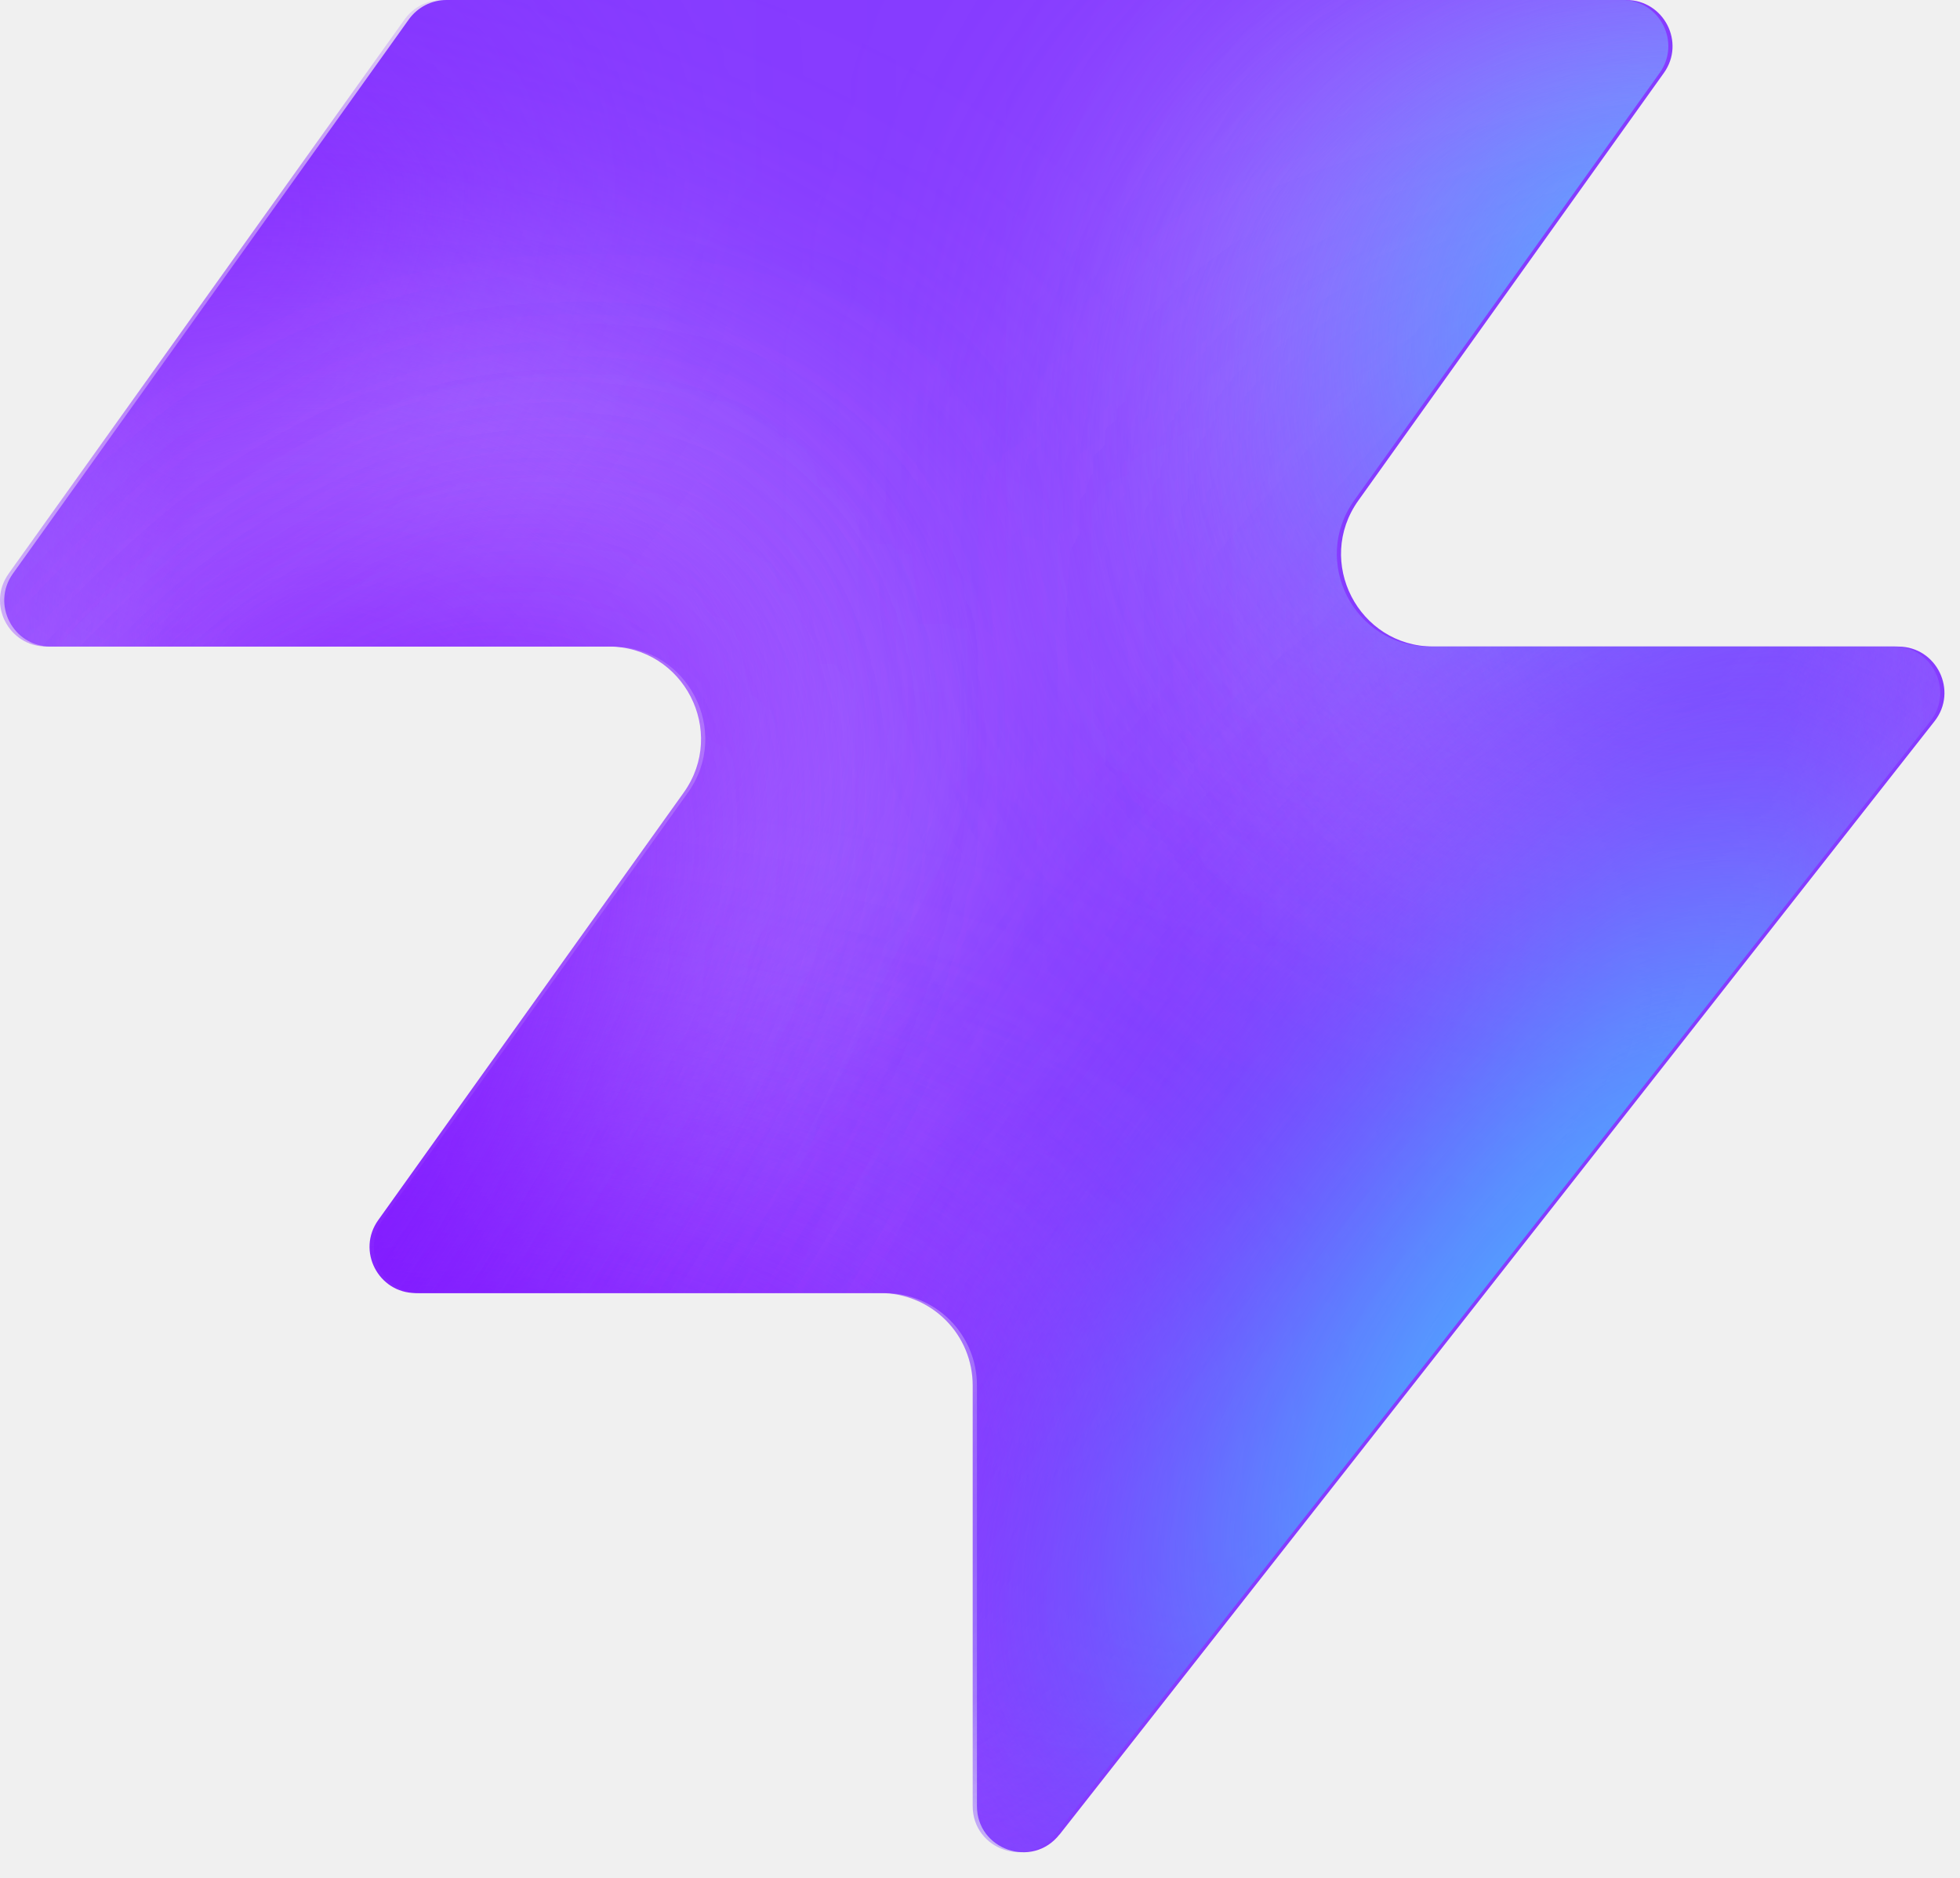
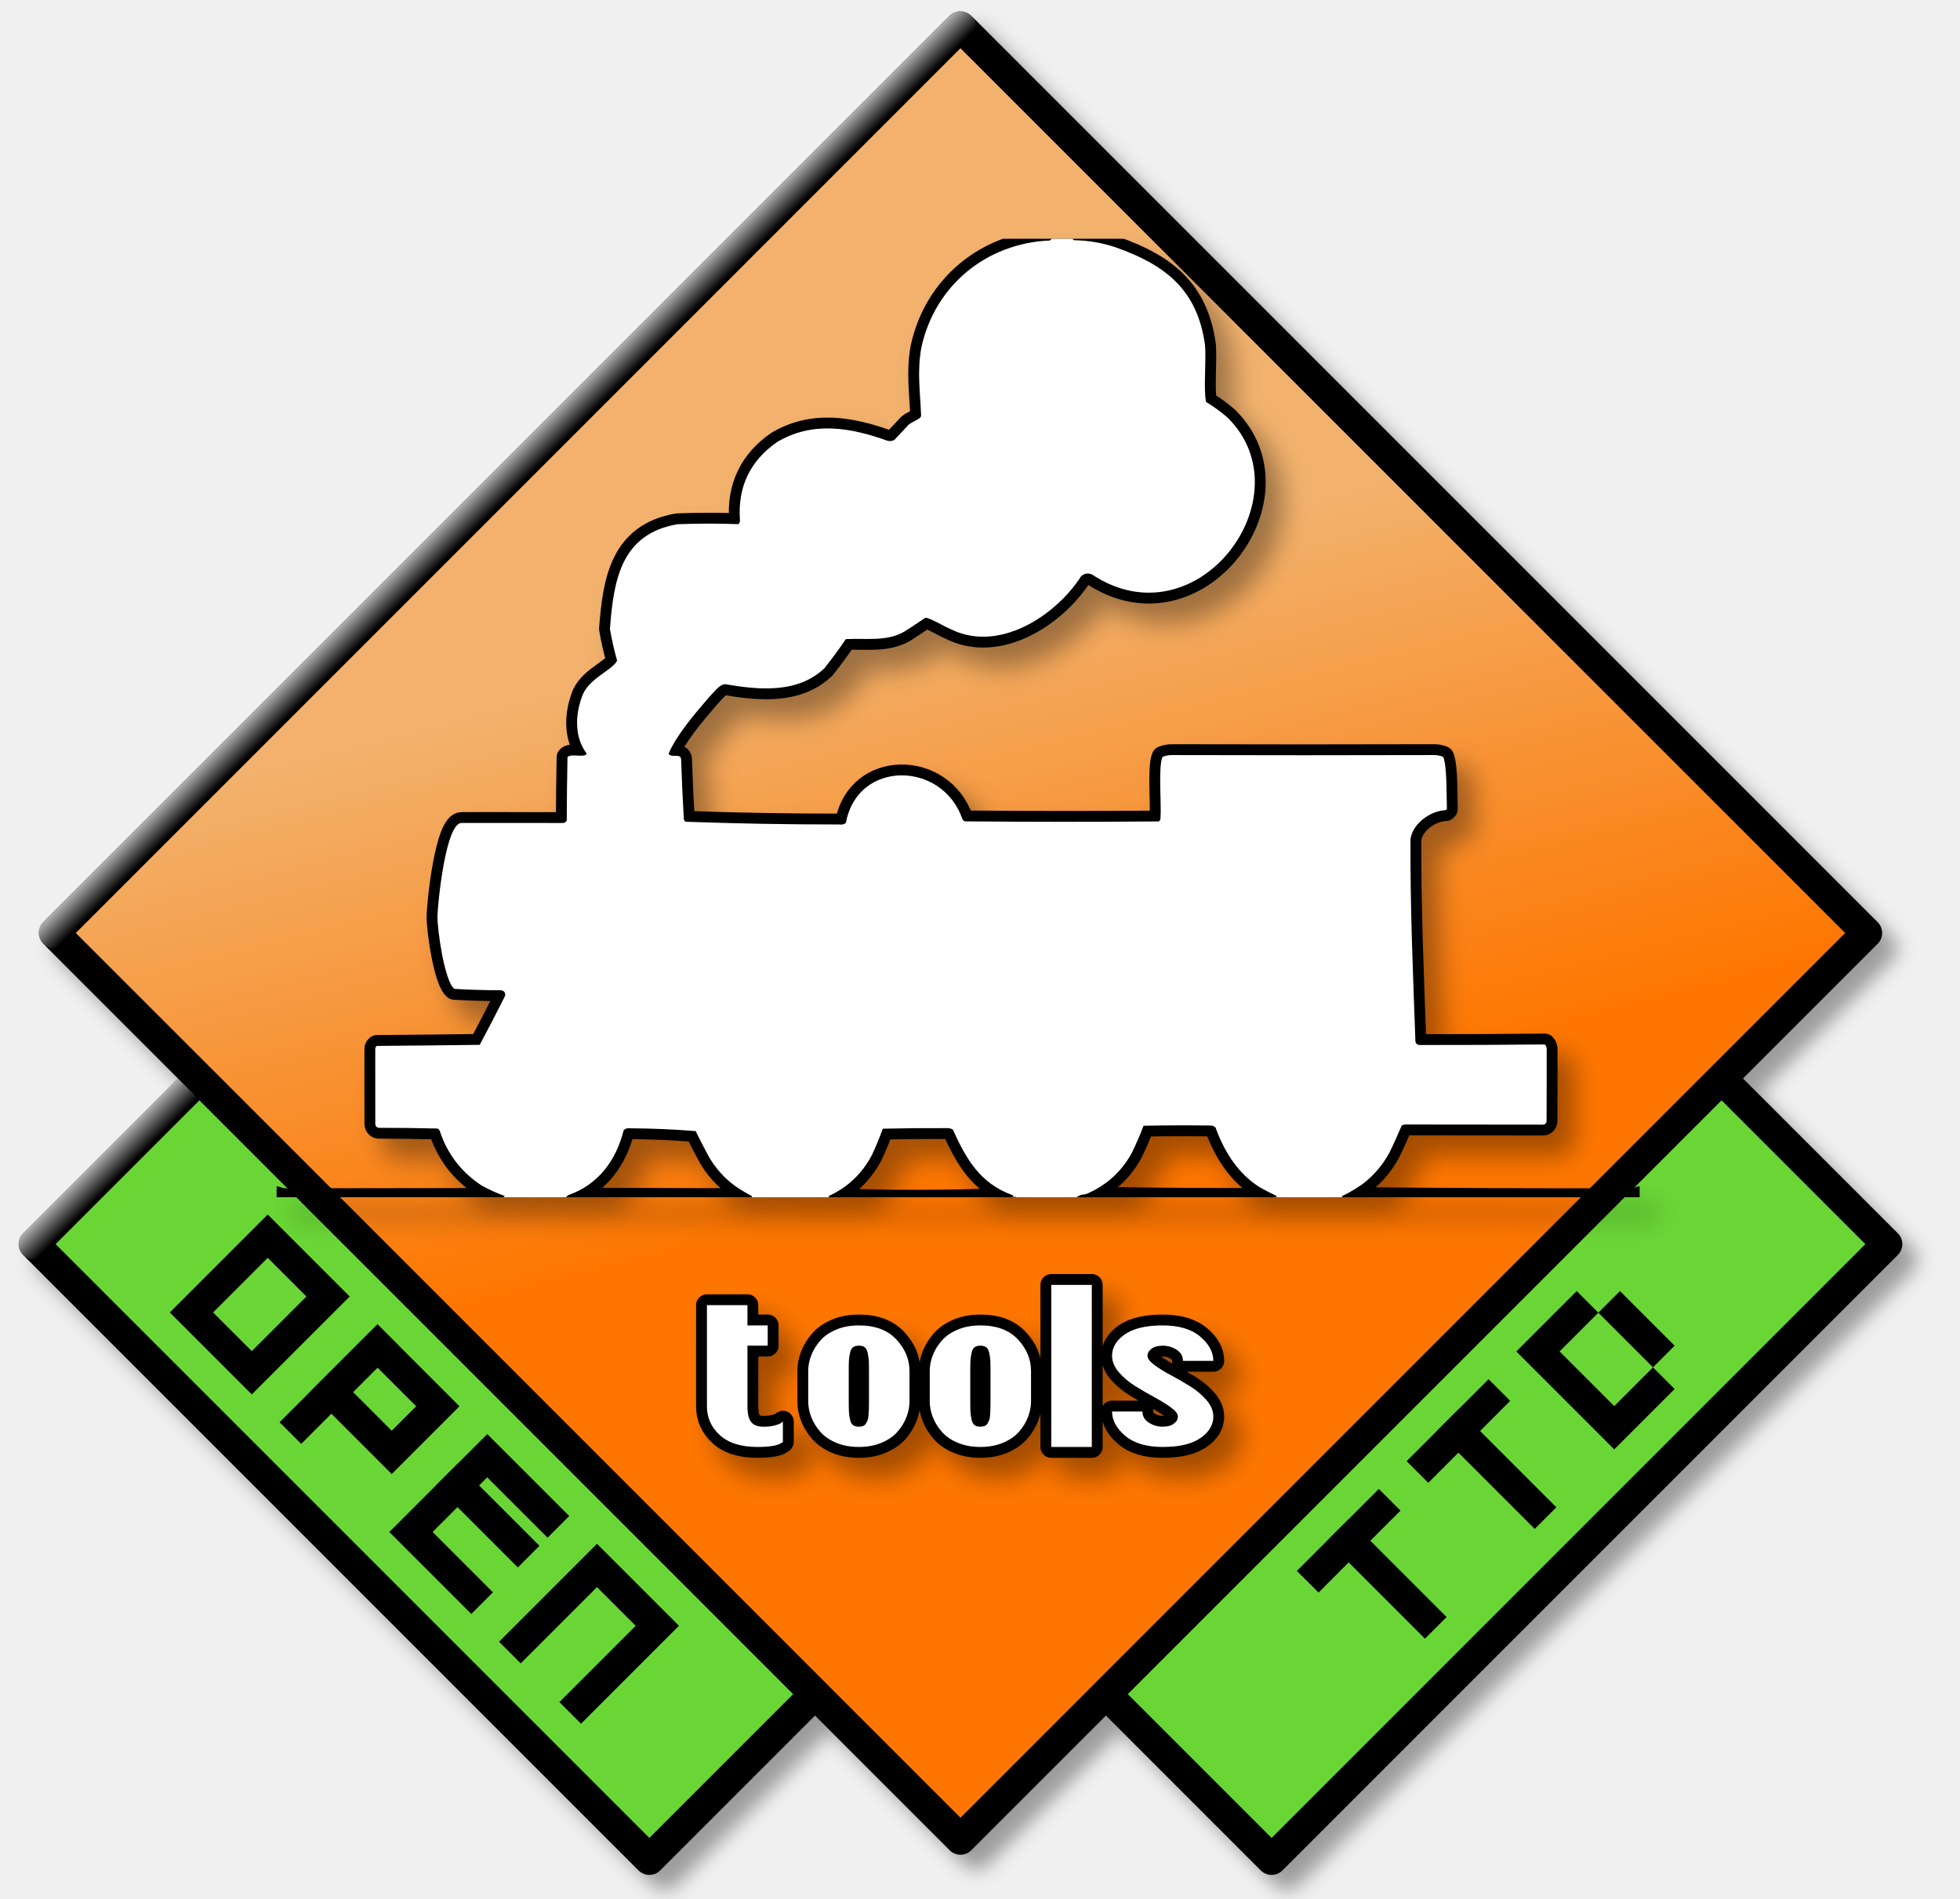
- <svg xmlns="http://www.w3.org/2000/svg" width="48" height="46" fill="none" viewBox="0 0 48 46">
-   <path fill="#863bff" d="M25.946 44.938c-.664.845-2.021.375-2.021-.698V33.937a2.26 2.26 0 0 0-2.262-2.262H10.287c-.92 0-1.456-1.04-.92-1.788l7.48-10.471c1.07-1.497 0-3.578-1.842-3.578H1.237c-.92 0-1.456-1.04-.92-1.788L10.013.474c.214-.297.556-.474.92-.474h28.894c.92 0 1.456 1.04.92 1.788l-7.48 10.471c-1.07 1.498 0 3.579 1.842 3.579h11.377c.943 0 1.473 1.088.89 1.83L25.947 44.94z" style="fill:#863bff;fill:color(display-p3 .525 .23 1);fill-opacity:1" />
-   <mask id="a" width="48" height="46" x="0" y="0" maskUnits="userSpaceOnUse" style="mask-type:alpha">
-     <path fill="#000" d="M25.842 44.938c-.664.844-2.021.375-2.021-.698V33.937a2.26 2.26 0 0 0-2.262-2.262H10.183c-.92 0-1.456-1.04-.92-1.788l7.48-10.471c1.07-1.498 0-3.579-1.842-3.579H1.133c-.92 0-1.456-1.04-.92-1.787L9.91.473c.214-.297.556-.474.92-.474h28.894c.92 0 1.456 1.04.92 1.788l-7.48 10.471c-1.07 1.498 0 3.578 1.842 3.578h11.377c.943 0 1.473 1.088.89 1.832L25.843 44.94z" style="fill:#000;fill-opacity:1" />
-   </mask>
-   <g mask="url(#a)">
-     <g filter="url(#b)">
-       <ellipse cx="5.508" cy="14.704" fill="#ede6ff" rx="5.508" ry="14.704" style="fill:#ede6ff;fill:color(display-p3 .927 .903 1);fill-opacity:1" transform="matrix(.00324 1 1 -.00324 -4.47 31.516)" />
+ <svg xmlns="http://www.w3.org/2000/svg" xmlns:xlink="http://www.w3.org/1999/xlink" width="256" height="248" viewBox="0 0 67.733 65.617" version="1.1" id="svg3925">
+   <defs id="defs3922">
+     <filter id="filter3566" x="-0.012" y="-0.012" width="1.024" height="1.024">
+       <feGaussianBlur id="feGaussianBlur3568" stdDeviation="1.224" />
+     </filter>
+     <linearGradient x1="136.328" y1="151.168" x2="117.661" y2="78.463" id="linearGradient3571" xlink:href="#linearGradient3421" gradientUnits="userSpaceOnUse" />
+     <linearGradient id="linearGradient3421">
+       <stop style="stop-color:#fe7600;stop-opacity:1" offset="0" id="stop3423" />
+       <stop style="stop-color:#f2b26d;stop-opacity:1" offset="1" id="stop3425" />
+     </linearGradient>
+     <linearGradient x1="312.623" y1="468.587" x2="315.217" y2="471.181" id="linearGradient3406" xlink:href="#linearGradient3269" gradientUnits="userSpaceOnUse" gradientTransform="translate(-2.264319,40.45524)" />
+     <linearGradient id="linearGradient3269">
+       <stop style="stop-color:#ffffff;stop-opacity:1" offset="0" id="stop3271" />
+       <stop style="stop-color:#ffffff;stop-opacity:0" offset="1" id="stop3273" />
+     </linearGradient>
+     <linearGradient x1="312.623" y1="468.587" x2="315.217" y2="471.181" id="linearGradient3336" xlink:href="#linearGradient3269" gradientUnits="userSpaceOnUse" gradientTransform="translate(0.3591922,-0.1487874)" />
+     <clipPath id="locoClip">
+       <rect x="0" y="0" width="512" height="360" />
+     </clipPath>
+     <filter id="markShadow" x="-0.2" y="-0.2" width="1.4" height="1.4">
+       <feGaussianBlur stdDeviation="0.45" />
+     </filter>
+   </defs>
+   <g id="layer1">
+     <g transform="matrix(0.2645833,0,0,0.2645833,-65.35198,-108.0458)" id="layer1-4">
+       <path d="m 127.344,3.469 c -0.483,0.024 -0.948,0.226 -1.312,0.594 L 7.656,122.406 c -0.781,0.781 -0.781,2.063 0,2.844 L 25.25,142.844 5,163.094 c -0.781,0.781 -0.781,2.031 0,2.812 l 80.406,80.406 c 0.781,0.781 2.031,0.781 2.812,0 l 20.25,-20.25 17.594,17.594 c 0.781,0.781 2.031,0.781 2.812,0 l 17.562,-17.562 20.219,20.219 c 0.781,0.781 2.063,0.781 2.844,0 l 80.375,-80.406 c 0.781,-0.781 0.781,-2.031 0,-2.812 L 229.656,142.875 247.25,125.281 c 0.781,-0.781 0.781,-2.063 0,-2.844 L 128.875,4.062 c -0.042,-0.046 -0.11,-0.114 -0.156,-0.156 -0.399,-0.33 -0.892,-0.461 -1.375,-0.438 z" transform="translate(247,408.3622)" style="opacity:1;fill:#000000;fill-opacity:0.35;fill-rule:evenodd;stroke:none;stroke-width:4;stroke-linecap:round;stroke-linejoin:round;stroke-miterlimit:4;stroke-dasharray:none;stroke-dashoffset:0;stroke-opacity:1;filter:url(#filter3566)" id="path3453" />
+       <path d="m 125.438,3.469 -118.375,118.375 118.375,118.375 118.406,-118.375 z" transform="translate(247,408.3622)" style="opacity:1;fill:url(#linearGradient3571);fill-opacity:1;fill-rule:evenodd;stroke:#000000;stroke-width:2;stroke-linecap:round;stroke-linejoin:round;stroke-miterlimit:4;stroke-dasharray:none;stroke-dashoffset:0;stroke-opacity:1" id="rect3418" />
+       <rect width="113.674" height="30.563" x="581.443" y="195.298" transform="rotate(45)" style="opacity:1;fill:#6ad636;fill-opacity:1;fill-rule:evenodd;stroke:#000000;stroke-width:4;stroke-linecap:round;stroke-linejoin:round;stroke-miterlimit:4;stroke-dasharray:none;stroke-dashoffset:0;stroke-opacity:1" id="rect3277" />
+       <path d="m 271.41,548.045 -21.37,21.37 c -0.517,0.503 -0.724,1.245 -0.54,1.943 0.183,0.698 0.728,1.242 1.426,1.426 0.698,0.183 1.44,-0.023 1.943,-0.54 l 21.916,-21.916 z" style="opacity:0.7;fill:url(#linearGradient3406);fill-opacity:1;fill-rule:evenodd;stroke:none;stroke-width:4;stroke-linecap:round;stroke-linejoin:round;stroke-miterlimit:4;stroke-dashoffset:0;stroke-opacity:1" id="path3404" />
+       <rect width="167.414" height="167.414" x="554.573" y="27.849" transform="rotate(45)" style="opacity:1;fill:none;fill-opacity:1;fill-rule:evenodd;stroke:#000000;stroke-width:4;stroke-linecap:round;stroke-linejoin:round;stroke-miterlimit:4;stroke-dasharray:none;stroke-dashoffset:0;stroke-opacity:1" id="rect2251" />
+       <path d="m 373.712,410.238 c -0.81,-0.629 -1.965,-0.543 -2.674,0.199 l -118.374,118.374 c -0.517,0.503 -0.724,1.245 -0.54,1.943 0.183,0.698 0.728,1.242 1.426,1.426 0.698,0.183 1.44,-0.023 1.943,-0.54 l 118.374,-118.374 c 0.421,-0.402 0.646,-0.968 0.617,-1.549 -0.03,-0.582 -0.311,-1.121 -0.771,-1.478 z" style="opacity:0.7;fill:url(#linearGradient3336);fill-opacity:1;fill-rule:evenodd;stroke:none;stroke-width:4;stroke-linecap:round;stroke-linejoin:round;stroke-miterlimit:4;stroke-dashoffset:0;stroke-opacity:1" id="path3256" />
+       <rect width="113.674" height="30.563" x="54.719" y="-752.585" transform="rotate(135)" style="opacity:1;fill:#6ad636;fill-opacity:1;fill-rule:evenodd;stroke:#000000;stroke-width:4;stroke-linecap:round;stroke-linejoin:round;stroke-miterlimit:4;stroke-dasharray:none;stroke-dashoffset:0;stroke-opacity:1" id="rect3279" />
+       <rect width="11.143" height="14.09" x="602.299" y="203.534" transform="rotate(45)" style="fill:none;fill-opacity:1;fill-rule:evenodd;stroke:#000000;stroke-width:4;stroke-linecap:round;stroke-linejoin:miter;stroke-miterlimit:4;stroke-dasharray:none;stroke-dashoffset:0;stroke-opacity:1" id="rect3291" />
+       <rect width="11.143" height="8.515" x="622.572" y="203.534" transform="rotate(45)" style="fill:none;fill-opacity:1;fill-rule:evenodd;stroke:#000000;stroke-width:4;stroke-linecap:round;stroke-linejoin:miter;stroke-miterlimit:4;stroke-dasharray:none;stroke-dashoffset:0;stroke-opacity:1" id="rect3293" />
+       <path d="m 308.555,616.323 -7.879,-7.879 9.963,-9.963 7.879,7.879" style="fill:none;fill-opacity:1;fill-rule:evenodd;stroke:#000000;stroke-width:4;stroke-linecap:square;stroke-linejoin:miter;stroke-miterlimit:4;stroke-dashoffset:0;stroke-opacity:1" id="rect3295" />
+       <path d="m 315.011,622.778 9.963,-9.963 7.879,7.879 -9.963,9.963" style="fill:none;fill-opacity:1;fill-rule:evenodd;stroke:#000000;stroke-width:4;stroke-linecap:square;stroke-linejoin:miter;stroke-miterlimit:4;stroke-dashoffset:0;stroke-opacity:1" id="rect3297" />
+       <path d="m 445.046,584.863 1.414,1.414 9.966,9.966 1.414,1.414 1.414,-1.414 6.474,-6.474 -2.828,-2.828 2.828,-2.828 -7.137,-7.137 -2.828,2.828 -2.828,-2.828 -6.474,6.474 z m 5.657,0 5.06,-5.06 7.137,7.137 -5.06,5.06 z" style="fill:#000000;fill-opacity:1;fill-rule:evenodd;stroke:none;stroke-width:4;stroke-linecap:round;stroke-linejoin:miter;stroke-miterlimit:4;stroke-dasharray:none;stroke-dashoffset:0;stroke-opacity:1" id="rect3347" />
+       <path d="m 427.094,605.648 -7.879,7.879" style="fill:none;fill-opacity:1;fill-rule:evenodd;stroke:#000000;stroke-width:4;stroke-linecap:square;stroke-linejoin:round;stroke-miterlimit:4;stroke-dashoffset:0;stroke-opacity:1" id="rect3343" />
+       <path d="m 433.117,619.551 -9.963,-9.963" style="fill:none;fill-opacity:1;fill-rule:evenodd;stroke:#000000;stroke-width:4;stroke-linecap:square;stroke-linejoin:round;stroke-miterlimit:4;stroke-dashoffset:0;stroke-opacity:1" id="path3352" />
+       <path d="m 441.429,591.313 -7.879,7.879" style="fill:none;fill-opacity:1;fill-rule:evenodd;stroke:#000000;stroke-width:4;stroke-linecap:square;stroke-linejoin:round;stroke-miterlimit:4;stroke-dashoffset:0;stroke-opacity:1" id="path3364" />
+       <path d="m 447.452,605.216 -9.963,-9.963" style="fill:none;fill-opacity:1;fill-rule:evenodd;stroke:#000000;stroke-width:4;stroke-linecap:square;stroke-linejoin:round;stroke-miterlimit:4;stroke-dashoffset:0;stroke-opacity:1" id="path3366" />
+       <path d="m 296.304,584.145 -9.963,9.963" style="fill:none;fill-opacity:1;fill-rule:evenodd;stroke:#000000;stroke-width:4;stroke-linecap:square;stroke-linejoin:round;stroke-miterlimit:4;stroke-dashoffset:0;stroke-opacity:1" id="rect3380" />
+       <path d="m 306.754,602.365 7.879,7.879" style="fill:none;fill-opacity:1;fill-rule:evenodd;stroke:#000000;stroke-width:4;stroke-linecap:square;stroke-linejoin:miter;stroke-miterlimit:4;stroke-dashoffset:0;stroke-opacity:1" id="path3384" />
    </g>
-     <g filter="url(#c)">
-       <ellipse cx="10.399" cy="29.851" fill="#ede6ff" rx="10.399" ry="29.851" style="fill:#ede6ff;fill:color(display-p3 .927 .903 1);fill-opacity:1" transform="matrix(.00324 1 1 -.00324 -39.328 7.883)" />
-     </g>
-     <g filter="url(#d)">
-       <ellipse cx="5.508" cy="30.487" fill="#7e14ff" rx="5.508" ry="30.487" style="fill:#7e14ff;fill:color(display-p3 .492 .077 1);fill-opacity:1" transform="rotate(89.814 -25.913 -14.639)scale(1 -1)" />
-     </g>
-     <g filter="url(#e)">
-       <ellipse cx="5.508" cy="30.599" fill="#7e14ff" rx="5.508" ry="30.599" style="fill:#7e14ff;fill:color(display-p3 .492 .077 1);fill-opacity:1" transform="rotate(89.814 -32.644 -3.334)scale(1 -1)" />
-     </g>
-     <g filter="url(#f)">
-       <ellipse cx="5.508" cy="30.599" fill="#7e14ff" rx="5.508" ry="30.599" style="fill:#7e14ff;fill:color(display-p3 .492 .077 1);fill-opacity:1" transform="matrix(.00324 1 1 -.00324 -34.34 30.47)" />
-     </g>
-     <g filter="url(#g)">
-       <ellipse cx="14.072" cy="22.078" fill="#ede6ff" rx="14.072" ry="22.078" style="fill:#ede6ff;fill:color(display-p3 .927 .903 1);fill-opacity:1" transform="rotate(93.35 24.506 48.493)scale(-1 1)" />
-     </g>
-     <g filter="url(#h)">
-       <ellipse cx="3.47" cy="21.501" fill="#7e14ff" rx="3.47" ry="21.501" style="fill:#7e14ff;fill:color(display-p3 .492 .077 1);fill-opacity:1" transform="rotate(89.009 28.708 47.59)scale(-1 1)" />
-     </g>
-     <g filter="url(#i)">
-       <ellipse cx="3.47" cy="21.501" fill="#7e14ff" rx="3.47" ry="21.501" style="fill:#7e14ff;fill:color(display-p3 .492 .077 1);fill-opacity:1" transform="rotate(89.009 28.708 47.59)scale(-1 1)" />
-     </g>
-     <g filter="url(#j)">
-       <ellipse cx=".387" cy="8.972" fill="#7e14ff" rx="4.407" ry="29.108" style="fill:#7e14ff;fill:color(display-p3 .492 .077 1);fill-opacity:1" transform="rotate(39.51 .387 8.972)" />
-     </g>
-     <g filter="url(#k)">
-       <ellipse cx="47.523" cy="-6.092" fill="#7e14ff" rx="4.407" ry="29.108" style="fill:#7e14ff;fill:color(display-p3 .492 .077 1);fill-opacity:1" transform="rotate(37.892 47.523 -6.092)" />
-     </g>
-     <g filter="url(#l)">
-       <ellipse cx="41.412" cy="6.333" fill="#47bfff" rx="5.971" ry="9.665" style="fill:#47bfff;fill:color(display-p3 .28 .748 1);fill-opacity:1" transform="rotate(37.892 41.412 6.333)" />
-     </g>
-     <g filter="url(#m)">
-       <ellipse cx="-1.879" cy="38.332" fill="#7e14ff" rx="4.407" ry="29.108" style="fill:#7e14ff;fill:color(display-p3 .492 .077 1);fill-opacity:1" transform="rotate(37.892 -1.88 38.332)" />
-     </g>
-     <g filter="url(#n)">
-       <ellipse cx="-1.879" cy="38.332" fill="#7e14ff" rx="4.407" ry="29.108" style="fill:#7e14ff;fill:color(display-p3 .492 .077 1);fill-opacity:1" transform="rotate(37.892 -1.88 38.332)" />
-     </g>
-     <g filter="url(#o)">
-       <ellipse cx="35.651" cy="29.907" fill="#7e14ff" rx="4.407" ry="29.108" style="fill:#7e14ff;fill:color(display-p3 .492 .077 1);fill-opacity:1" transform="rotate(37.892 35.651 29.907)" />
-     </g>
-     <g filter="url(#p)">
-       <ellipse cx="38.418" cy="32.4" fill="#47bfff" rx="5.971" ry="15.297" style="fill:#47bfff;fill:color(display-p3 .28 .748 1);fill-opacity:1" transform="rotate(37.892 38.418 32.4)" />
+     <g id="mark">
+       <g id="mark-shadow" transform="translate(0.6,0.7)" style="opacity:0.35;filter:url(#markShadow)">
+         <g transform="translate(9.559,8.25) scale(0.092)" clip-path="url(#locoClip)" style="fill:#000000;stroke:#000000;stroke-width:8.152;stroke-linejoin:round;fill-rule:evenodd;paint-order:stroke fill">
+           <path d="M 291.03,0 c 2.64,0 5.29,0 7.93,0 c 0.15,0.27 0.37,0.46 0.67,0.55 c 5.28,0.09 10.44,0.98 15.47,2.65 c 18.74,6.61 30.61,15.85 33.58,36.31 c 0.64,5.51 -0.6,17.17 0.46,21.81 c 2.87,1.72 5.59,3.69 8.13,5.91 c 29.78,29.56 -11.44,85.01 -50.91,58.92 c -1.53,-0.7 -2.92,-0.49 -4.16,0.62 c -9.77,15.17 -31.31,28.94 -49.22,19.74 c -1.76,-0.61 -7.9,-4.38 -9.34,-4.12 c -2.52,1.72 -5.07,3.41 -7.66,5.06 c -6.77,4.03 -14.76,2.5 -22.15,2.92 c -2.54,3.73 -5.22,7.37 -8.04,10.92 c -10.1,9.63 -24.63,8.16 -37.26,6.03 c -2.18,-0.06 -4.53,3.36 -5.97,4.74 c -5.15,5.98 -12.26,14.16 -15.31,21.33 c 0.83,1.81 4.54,-0.35 4.69,2.13 c 0.24,7.34 0.57,14.67 1,22 c -0.03,0.6 0.19,1.08 0.65,1.45 c 19.3,0.7 38.6,1.04 57.93,1.03 c 0.9,0.15 1.68,-0.06 2.34,-0.66 c 4.27,-23.58 36.16,-23.4 43.76,-1.34 c 0.19,0.42 0.52,0.7 0.96,0.83 c 24.26,0.21 48.53,0.22 72.79,0.03 c 0.46,-0.32 0.68,-0.77 0.64,-1.34 c 0.41,-4.83 -0.92,-19.31 0.77,-22.91 c 1.19,-0.48 2.43,-0.71 3.71,-0.68 c 32.67,0.09 65.35,0.09 98.02,0 c 1.29,-0.04 2.53,0.18 3.71,0.68 c 1.52,3.77 1.18,15.05 1.37,19.58 c -0.13,0.15 -0.26,0.3 -0.39,0.44 c -5.74,0.16 -12.49,5.01 -13.28,10.86 c -0.15,25.4 0.94,50.68 1.85,76.05 c 0.22,0.91 0.81,1.34 1.75,1.29 c 15.62,0.02 31.22,-0.05 46.83,-0.21 c 0.52,0.49 0.76,1.11 0.72,1.86 c 0.02,9.01 0,18.02 -0.04,27.03 c -0.15,0.87 -0.67,1.28 -1.57,1.23 c -16.99,-0.03 -33.99,-0.05 -50.99,-0.05 c -0.64,-0.03 -1.26,0.09 -1.84,0.36 c -1.46,3.49 -3.02,6.94 -4.7,10.35 c -2.43,4.43 -5.63,8.21 -9.58,11.34 c -2.62,1.91 -5.38,3.54 -8.28,4.9 c 0.31,0.44 0.74,0.64 1.3,0.61 c 35.71,0.38 71.42,0.53 107.13,0.47 c 1.21,-0.01 2.38,-0.24 3.5,-0.71 c 0,4.99 0,9.99 0,14.99 c -170.67,0 -341.33,0 -512,0 c 0,-5 0,-10 0,-15 c 1.12,0.47 2.29,0.71 3.5,0.72 c 26.33,-0.01 52.66,-0.04 78.99,-0.1 c 0.93,-0.2 2.74,-0.01 3.18,-1.09 c -2.99,-1.08 -5.89,-2.39 -8.7,-3.95 c -7.62,-5.01 -12.86,-11.86 -15.71,-20.53 c -0.17,-0.4 -0.46,-0.68 -0.87,-0.85 c -7.29,-0.19 -14.58,-0.27 -21.88,-0.26 c -0.9,-0.06 -1.38,-0.55 -1.44,-1.45 c 0.01,-9.33 0,-18.66 -0.02,-28 c -0.04,-0.55 0.17,-1 0.61,-1.32 c 12.88,-0.1 25.76,-0.23 38.63,-0.4 c 3.27,-6.08 6.45,-12.23 9.55,-18.45 c 0.14,-1.29 -0.45,-1.97 -1.78,-2.06 c -5.79,0 -11.56,-0.17 -17.32,-0.51 c -3.69,-3.01 -6.33,-21.88 -6.34,-27.25 c 0.15,-4.97 3.08,-35.22 9.14,-35.08 c 12.68,-0.01 25.37,0 38.06,0.02 c 0.66,-0.04 1.12,-0.36 1.38,-0.97 c 0.03,-7.91 0.12,-15.83 0.28,-23.74 c 1.15,-1.57 6.54,0.4 7.22,-1.33 c -4.57,-6.04 -4.36,-14.26 -1.88,-21.11 c 2.15,-7.08 11.7,-10.21 13.3,-13.86 c -1.12,-3.92 -2.02,-7.89 -2.7,-11.93 c 1.41,-18.23 4.09,-35.56 25.31,-39.27 c 7.68,-0.3 15.34,-0.31 22.99,-0.03 c 0.42,-0.48 0.6,-1.04 0.53,-1.68 c -0.84,-12.36 3.81,-22.07 13.93,-29.15 c 13.41,-7.97 27.67,-5.47 41.57,-0.47 c 0.9,0.2 1.75,0.08 2.55,-0.37 c 1.59,-1.73 3.2,-3.44 4.82,-5.14 c 0.87,-1.45 5.11,-2.5 5.18,-3.91 c -0.31,-9 -1.55,-16.48 0.1,-25.58 c 5.02,-23.34 24.48,-39.23 48.17,-40.24 c 0.34,-0.11 0.56,-0.33 0.68,-0.66 Z M 302.81,358.99 c -0.81,0.14 -1.55,0.45 -2.21,0.92 c -0.15,0.68 0.16,0.98 0.91,0.89 c 4.98,0.23 9.97,0.28 14.95,0.17 c 0.37,-0.09 0.55,-0.31 0.53,-0.67 c 18.16,0.28 36.33,0.38 54.51,0.29 c 1.1,-0.18 3.6,0.13 4.21,-1.02 c -2.16,-1 -4.29,-2.1 -6.39,-3.3 c -8.24,-5.14 -13.4,-13.48 -16.63,-22.44 c -0.6,-0.58 -1.33,-0.84 -2.18,-0.76 c -8.3,-0.11 -16.59,-0.08 -24.87,0.08 c -1.32,3.53 -2.83,7.01 -4.52,10.43 c -3.8,6.8 -9.26,11.79 -16.38,14.96 c -0.61,0.3 -1.25,0.45 -1.93,0.45 Z M 108.48,360.5 c 22,0.05 44,0.12 66.01,0.21 c 1.05,-0.18 3.73,0.2 4.13,-1.1 c -2.11,-1.08 -4.16,-2.3 -6.14,-3.65 c -4.11,-2.94 -7.44,-6.59 -10,-10.96 c -1.78,-3.26 -3.47,-6.54 -5.07,-9.83 c -8.29,-0.67 -16.59,-1.02 -24.91,-1.06 c -0.85,-0.11 -1.55,0.14 -2.13,0.72 c -2.85,11.34 -9.49,20.41 -20.77,24.37 c -0.52,0.31 -0.89,0.74 -1.12,1.3 Z M 276.78,359.84 c 0.39,1.02 1.07,1.25 2.05,0.67 c -0.57,-0.52 -1.26,-0.74 -2.05,-0.67 c -0.02,-0.31 -0.17,-0.53 -0.47,-0.67 c -12.09,-4.38 -17.3,-13.53 -22.32,-24.62 c -0.78,-0.4 -1.6,-0.57 -2.48,-0.5 c -7.94,-0.04 -15.87,0.03 -23.8,0.21 c -1.2,3.3 -2.55,6.57 -4.05,9.8 c -2.45,4.76 -5.83,8.74 -10.12,11.93 c -1.99,1.4 -4.07,2.61 -6.24,3.64 c 0.24,0.4 0.61,0.63 1.11,0.68 c 6.33,1.38 63.76,1.4 68.37,-0.47 Z" />
+         </g>
+         <g transform="translate(24.43,50.0) scale(0.007)" style="fill:#000000;stroke:#000000;stroke-width:107.143;stroke-linejoin:round;paint-order:stroke fill">
+           <path d="M0 -200V-700H200V-600H300V-500H200V-200Q200 -146 218.0 -123.5Q236 -101 275 -100Q305 -99 330.0 -105.0Q355 -111 365 -118L375 -125V-25Q349 0 250 0Q127 0 63.5 -58.5Q0 -117 0 -200Z M1000 -375V-225Q1000 -186 985.0 -147.5Q970 -109 941.0 -75.5Q912 -42 862.5 -21.0Q813 0 750.0 0.0Q687 0 637.5 -21.0Q588 -42 559.0 -75.5Q530 -109 515.0 -147.5Q500 -186 500 -225V-375Q500 -414 515.0 -452.5Q530 -491 559.0 -524.5Q588 -558 637.5 -579.0Q687 -600 750 -600Q871 -600 935.5 -530.5Q1000 -461 1000 -375ZM700 -375V-225Q700 -189 701.0 -172.5Q702 -156 706.5 -135.5Q711 -115 721.5 -107.5Q732 -100 750 -100Q762 -100 771.0 -103.5Q780 -107 785.5 -116.5Q791 -126 794.0 -134.0Q797 -142 798.0 -160.0Q799 -178 799.5 -189.5Q800 -201 800 -225V-375Q800 -411 799.0 -427.5Q798 -444 793.5 -464.5Q789 -485 778.5 -492.5Q768 -500 750.0 -500.0Q732 -500 721.5 -492.5Q711 -485 706.5 -464.5Q702 -444 701.0 -427.5Q700 -411 700 -375Z M1600 -375V-225Q1600 -186 1585.0 -147.5Q1570 -109 1541.0 -75.5Q1512 -42 1462.5 -21.0Q1413 0 1350.0 0.0Q1287 0 1237.5 -21.0Q1188 -42 1159.0 -75.5Q1130 -109 1115.0 -147.5Q1100 -186 1100 -225V-375Q1100 -414 1115.0 -452.5Q1130 -491 1159.0 -524.5Q1188 -558 1237.5 -579.0Q1287 -600 1350 -600Q1471 -600 1535.5 -530.5Q1600 -461 1600 -375ZM1300 -375V-225Q1300 -189 1301.0 -172.5Q1302 -156 1306.5 -135.5Q1311 -115 1321.5 -107.5Q1332 -100 1350 -100Q1362 -100 1371.0 -103.5Q1380 -107 1385.5 -116.5Q1391 -126 1394.0 -134.0Q1397 -142 1398.0 -160.0Q1399 -178 1399.5 -189.5Q1400 -201 1400 -225V-375Q1400 -411 1399.0 -427.5Q1398 -444 1393.5 -464.5Q1389 -485 1378.5 -492.5Q1368 -500 1350.0 -500.0Q1332 -500 1321.5 -492.5Q1311 -485 1306.5 -464.5Q1302 -444 1301.0 -427.5Q1300 -411 1300 -375Z M1700 -800H1900V0H1700Z M2250 0Q2130 0 2065.0 -55.0Q2000 -110 2000 -175H2150Q2150 -140 2181.5 -120.0Q2213 -100 2250 -100Q2285 -100 2305.0 -115.0Q2325 -130 2325.0 -150.0Q2325 -170 2291.5 -194.5Q2258 -219 2210.0 -245.0Q2162 -271 2114.5 -300.5Q2067 -330 2033.5 -369.0Q2000 -408 2000 -450Q2000 -512 2063.5 -556.0Q2127 -600 2250 -600Q2370 -600 2435.0 -545.0Q2500 -490 2500 -425H2350Q2350 -460 2318.5 -480.0Q2287 -500 2250 -500Q2215 -500 2195.0 -485.0Q2175 -470 2175.0 -450.0Q2175 -430 2208.5 -405.0Q2242 -380 2290.0 -354.5Q2338 -329 2385.5 -299.5Q2433 -270 2466.5 -231.0Q2500 -192 2500 -150Q2500 -88 2436.5 -44.0Q2373 0 2250 0Z" />
+         </g>
+       </g>
+       <g transform="translate(9.559,8.25) scale(0.092)" clip-path="url(#locoClip)" style="fill:#ffffff;stroke:#000000;stroke-width:8.152;stroke-linejoin:round;fill-rule:evenodd;paint-order:stroke fill">
+         <path d="M 291.03,0 c 2.64,0 5.29,0 7.93,0 c 0.15,0.27 0.37,0.46 0.67,0.55 c 5.28,0.09 10.44,0.98 15.47,2.65 c 18.74,6.61 30.61,15.85 33.58,36.31 c 0.64,5.51 -0.6,17.17 0.46,21.81 c 2.87,1.72 5.59,3.69 8.13,5.91 c 29.78,29.56 -11.44,85.01 -50.91,58.92 c -1.53,-0.7 -2.92,-0.49 -4.16,0.62 c -9.77,15.17 -31.31,28.94 -49.22,19.74 c -1.76,-0.61 -7.9,-4.38 -9.34,-4.12 c -2.52,1.72 -5.07,3.41 -7.66,5.06 c -6.77,4.03 -14.76,2.5 -22.15,2.92 c -2.54,3.73 -5.22,7.37 -8.04,10.92 c -10.1,9.63 -24.63,8.16 -37.26,6.03 c -2.18,-0.06 -4.53,3.36 -5.97,4.74 c -5.15,5.98 -12.26,14.16 -15.31,21.33 c 0.83,1.81 4.54,-0.35 4.69,2.13 c 0.24,7.34 0.57,14.67 1,22 c -0.03,0.6 0.19,1.08 0.65,1.45 c 19.3,0.7 38.6,1.04 57.93,1.03 c 0.9,0.15 1.68,-0.06 2.34,-0.66 c 4.27,-23.58 36.16,-23.4 43.76,-1.34 c 0.19,0.42 0.52,0.7 0.96,0.83 c 24.26,0.21 48.53,0.22 72.79,0.03 c 0.46,-0.32 0.68,-0.77 0.64,-1.34 c 0.41,-4.83 -0.92,-19.31 0.77,-22.91 c 1.19,-0.48 2.43,-0.71 3.71,-0.68 c 32.67,0.09 65.35,0.09 98.02,0 c 1.29,-0.04 2.53,0.18 3.71,0.68 c 1.52,3.77 1.18,15.05 1.37,19.58 c -0.13,0.15 -0.26,0.3 -0.39,0.44 c -5.74,0.16 -12.49,5.01 -13.28,10.86 c -0.15,25.4 0.94,50.68 1.85,76.05 c 0.22,0.91 0.81,1.34 1.75,1.29 c 15.62,0.02 31.22,-0.05 46.83,-0.21 c 0.52,0.49 0.76,1.11 0.72,1.86 c 0.02,9.01 0,18.02 -0.04,27.03 c -0.15,0.87 -0.67,1.28 -1.57,1.23 c -16.99,-0.03 -33.99,-0.05 -50.99,-0.05 c -0.64,-0.03 -1.26,0.09 -1.84,0.36 c -1.46,3.49 -3.02,6.94 -4.7,10.35 c -2.43,4.43 -5.63,8.21 -9.58,11.34 c -2.62,1.91 -5.38,3.54 -8.28,4.9 c 0.31,0.44 0.74,0.64 1.3,0.61 c 35.71,0.38 71.42,0.53 107.13,0.47 c 1.21,-0.01 2.38,-0.24 3.5,-0.71 c 0,4.99 0,9.99 0,14.99 c -170.67,0 -341.33,0 -512,0 c 0,-5 0,-10 0,-15 c 1.12,0.47 2.29,0.71 3.5,0.72 c 26.33,-0.01 52.66,-0.04 78.99,-0.1 c 0.93,-0.2 2.74,-0.01 3.18,-1.09 c -2.99,-1.08 -5.89,-2.39 -8.7,-3.95 c -7.62,-5.01 -12.86,-11.86 -15.71,-20.53 c -0.17,-0.4 -0.46,-0.68 -0.87,-0.85 c -7.29,-0.19 -14.58,-0.27 -21.88,-0.26 c -0.9,-0.06 -1.38,-0.55 -1.44,-1.45 c 0.01,-9.33 0,-18.66 -0.02,-28 c -0.04,-0.55 0.17,-1 0.61,-1.32 c 12.88,-0.1 25.76,-0.23 38.63,-0.4 c 3.27,-6.08 6.45,-12.23 9.55,-18.45 c 0.14,-1.29 -0.45,-1.97 -1.78,-2.06 c -5.79,0 -11.56,-0.17 -17.32,-0.51 c -3.69,-3.01 -6.33,-21.88 -6.34,-27.25 c 0.15,-4.97 3.08,-35.22 9.14,-35.08 c 12.68,-0.01 25.37,0 38.06,0.02 c 0.66,-0.04 1.12,-0.36 1.38,-0.97 c 0.03,-7.91 0.12,-15.83 0.28,-23.74 c 1.15,-1.57 6.54,0.4 7.22,-1.33 c -4.57,-6.04 -4.36,-14.26 -1.88,-21.11 c 2.15,-7.08 11.7,-10.21 13.3,-13.86 c -1.12,-3.92 -2.02,-7.89 -2.7,-11.93 c 1.41,-18.23 4.09,-35.56 25.31,-39.27 c 7.68,-0.3 15.34,-0.31 22.99,-0.03 c 0.42,-0.48 0.6,-1.04 0.53,-1.68 c -0.84,-12.36 3.81,-22.07 13.93,-29.15 c 13.41,-7.97 27.67,-5.47 41.57,-0.47 c 0.9,0.2 1.75,0.08 2.55,-0.37 c 1.59,-1.73 3.2,-3.44 4.82,-5.14 c 0.87,-1.45 5.11,-2.5 5.18,-3.91 c -0.31,-9 -1.55,-16.48 0.1,-25.58 c 5.02,-23.34 24.48,-39.23 48.17,-40.24 c 0.34,-0.11 0.56,-0.33 0.68,-0.66 Z M 302.81,358.99 c -0.81,0.14 -1.55,0.45 -2.21,0.92 c -0.15,0.68 0.16,0.98 0.91,0.89 c 4.98,0.23 9.97,0.28 14.95,0.17 c 0.37,-0.09 0.55,-0.31 0.53,-0.67 c 18.16,0.28 36.33,0.38 54.51,0.29 c 1.1,-0.18 3.6,0.13 4.21,-1.02 c -2.16,-1 -4.29,-2.1 -6.39,-3.3 c -8.24,-5.14 -13.4,-13.48 -16.63,-22.44 c -0.6,-0.58 -1.33,-0.84 -2.18,-0.76 c -8.3,-0.11 -16.59,-0.08 -24.87,0.08 c -1.32,3.53 -2.83,7.01 -4.52,10.43 c -3.8,6.8 -9.26,11.79 -16.38,14.96 c -0.61,0.3 -1.25,0.45 -1.93,0.45 Z M 108.48,360.5 c 22,0.05 44,0.12 66.01,0.21 c 1.05,-0.18 3.73,0.2 4.13,-1.1 c -2.11,-1.08 -4.16,-2.3 -6.14,-3.65 c -4.11,-2.94 -7.44,-6.59 -10,-10.96 c -1.78,-3.26 -3.47,-6.54 -5.07,-9.83 c -8.29,-0.67 -16.59,-1.02 -24.91,-1.06 c -0.85,-0.11 -1.55,0.14 -2.13,0.72 c -2.85,11.34 -9.49,20.41 -20.77,24.37 c -0.52,0.31 -0.89,0.74 -1.12,1.3 Z M 276.78,359.84 c 0.39,1.02 1.07,1.25 2.05,0.67 c -0.57,-0.52 -1.26,-0.74 -2.05,-0.67 c -0.02,-0.31 -0.17,-0.53 -0.47,-0.67 c -12.09,-4.38 -17.3,-13.53 -22.32,-24.62 c -0.78,-0.4 -1.6,-0.57 -2.48,-0.5 c -7.94,-0.04 -15.87,0.03 -23.8,0.21 c -1.2,3.3 -2.55,6.57 -4.05,9.8 c -2.45,4.76 -5.83,8.74 -10.12,11.93 c -1.99,1.4 -4.07,2.61 -6.24,3.64 c 0.24,0.4 0.61,0.63 1.11,0.68 c 6.33,1.38 63.76,1.4 68.37,-0.47 Z" />
+       </g>
+       <g transform="translate(24.43,50.0) scale(0.007)" style="fill:#ffffff;stroke:#000000;stroke-width:107.143;stroke-linejoin:round;paint-order:stroke fill">
+         <path d="M0 -200V-700H200V-600H300V-500H200V-200Q200 -146 218.0 -123.5Q236 -101 275 -100Q305 -99 330.0 -105.0Q355 -111 365 -118L375 -125V-25Q349 0 250 0Q127 0 63.5 -58.5Q0 -117 0 -200Z M1000 -375V-225Q1000 -186 985.0 -147.5Q970 -109 941.0 -75.5Q912 -42 862.5 -21.0Q813 0 750.0 0.0Q687 0 637.5 -21.0Q588 -42 559.0 -75.5Q530 -109 515.0 -147.5Q500 -186 500 -225V-375Q500 -414 515.0 -452.5Q530 -491 559.0 -524.5Q588 -558 637.5 -579.0Q687 -600 750 -600Q871 -600 935.5 -530.5Q1000 -461 1000 -375ZM700 -375V-225Q700 -189 701.0 -172.5Q702 -156 706.5 -135.5Q711 -115 721.5 -107.5Q732 -100 750 -100Q762 -100 771.0 -103.5Q780 -107 785.5 -116.5Q791 -126 794.0 -134.0Q797 -142 798.0 -160.0Q799 -178 799.5 -189.5Q800 -201 800 -225V-375Q800 -411 799.0 -427.5Q798 -444 793.5 -464.5Q789 -485 778.5 -492.5Q768 -500 750.0 -500.0Q732 -500 721.5 -492.5Q711 -485 706.5 -464.5Q702 -444 701.0 -427.5Q700 -411 700 -375Z M1600 -375V-225Q1600 -186 1585.0 -147.5Q1570 -109 1541.0 -75.5Q1512 -42 1462.5 -21.0Q1413 0 1350.0 0.0Q1287 0 1237.5 -21.0Q1188 -42 1159.0 -75.5Q1130 -109 1115.0 -147.5Q1100 -186 1100 -225V-375Q1100 -414 1115.0 -452.5Q1130 -491 1159.0 -524.5Q1188 -558 1237.5 -579.0Q1287 -600 1350 -600Q1471 -600 1535.5 -530.5Q1600 -461 1600 -375ZM1300 -375V-225Q1300 -189 1301.0 -172.5Q1302 -156 1306.5 -135.5Q1311 -115 1321.5 -107.5Q1332 -100 1350 -100Q1362 -100 1371.0 -103.5Q1380 -107 1385.5 -116.5Q1391 -126 1394.0 -134.0Q1397 -142 1398.0 -160.0Q1399 -178 1399.5 -189.5Q1400 -201 1400 -225V-375Q1400 -411 1399.0 -427.5Q1398 -444 1393.5 -464.5Q1389 -485 1378.5 -492.5Q1368 -500 1350.0 -500.0Q1332 -500 1321.5 -492.5Q1311 -485 1306.5 -464.5Q1302 -444 1301.0 -427.5Q1300 -411 1300 -375Z M1700 -800H1900V0H1700Z M2250 0Q2130 0 2065.0 -55.0Q2000 -110 2000 -175H2150Q2150 -140 2181.5 -120.0Q2213 -100 2250 -100Q2285 -100 2305.0 -115.0Q2325 -130 2325.0 -150.0Q2325 -170 2291.5 -194.5Q2258 -219 2210.0 -245.0Q2162 -271 2114.5 -300.5Q2067 -330 2033.5 -369.0Q2000 -408 2000 -450Q2000 -512 2063.5 -556.0Q2127 -600 2250 -600Q2370 -600 2435.0 -545.0Q2500 -490 2500 -425H2350Q2350 -460 2318.5 -480.0Q2287 -500 2250 -500Q2215 -500 2195.0 -485.0Q2175 -470 2175.0 -450.0Q2175 -430 2208.5 -405.0Q2242 -380 2290.0 -354.5Q2338 -329 2385.5 -299.5Q2433 -270 2466.5 -231.0Q2500 -192 2500 -150Q2500 -88 2436.5 -44.0Q2373 0 2250 0Z" />
+       </g>
    </g>
  </g>
-   <defs>
-     <filter id="b" width="60.045" height="41.654" x="-19.77" y="16.149" color-interpolation-filters="sRGB" filterUnits="userSpaceOnUse">
-       <feFlood flood-opacity="0" result="BackgroundImageFix" />
-       <feBlend in="SourceGraphic" in2="BackgroundImageFix" result="shape" />
-       <feGaussianBlur result="effect1_foregroundBlur_2002_17158" stdDeviation="7.659" />
-     </filter>
-     <filter id="c" width="90.34" height="51.437" x="-54.613" y="-7.533" color-interpolation-filters="sRGB" filterUnits="userSpaceOnUse">
-       <feFlood flood-opacity="0" result="BackgroundImageFix" />
-       <feBlend in="SourceGraphic" in2="BackgroundImageFix" result="shape" />
-       <feGaussianBlur result="effect1_foregroundBlur_2002_17158" stdDeviation="7.659" />
-     </filter>
-     <filter id="d" width="79.355" height="29.4" x="-49.64" y="2.03" color-interpolation-filters="sRGB" filterUnits="userSpaceOnUse">
-       <feFlood flood-opacity="0" result="BackgroundImageFix" />
-       <feBlend in="SourceGraphic" in2="BackgroundImageFix" result="shape" />
-       <feGaussianBlur result="effect1_foregroundBlur_2002_17158" stdDeviation="4.596" />
-     </filter>
-     <filter id="e" width="79.579" height="29.4" x="-45.045" y="20.029" color-interpolation-filters="sRGB" filterUnits="userSpaceOnUse">
-       <feFlood flood-opacity="0" result="BackgroundImageFix" />
-       <feBlend in="SourceGraphic" in2="BackgroundImageFix" result="shape" />
-       <feGaussianBlur result="effect1_foregroundBlur_2002_17158" stdDeviation="4.596" />
-     </filter>
-     <filter id="f" width="79.579" height="29.4" x="-43.513" y="21.178" color-interpolation-filters="sRGB" filterUnits="userSpaceOnUse">
-       <feFlood flood-opacity="0" result="BackgroundImageFix" />
-       <feBlend in="SourceGraphic" in2="BackgroundImageFix" result="shape" />
-       <feGaussianBlur result="effect1_foregroundBlur_2002_17158" stdDeviation="4.596" />
-     </filter>
-     <filter id="g" width="74.749" height="58.852" x="15.756" y="-17.901" color-interpolation-filters="sRGB" filterUnits="userSpaceOnUse">
-       <feFlood flood-opacity="0" result="BackgroundImageFix" />
-       <feBlend in="SourceGraphic" in2="BackgroundImageFix" result="shape" />
-       <feGaussianBlur result="effect1_foregroundBlur_2002_17158" stdDeviation="7.659" />
-     </filter>
-     <filter id="h" width="61.377" height="25.362" x="23.548" y="2.284" color-interpolation-filters="sRGB" filterUnits="userSpaceOnUse">
-       <feFlood flood-opacity="0" result="BackgroundImageFix" />
-       <feBlend in="SourceGraphic" in2="BackgroundImageFix" result="shape" />
-       <feGaussianBlur result="effect1_foregroundBlur_2002_17158" stdDeviation="4.596" />
-     </filter>
-     <filter id="i" width="61.377" height="25.362" x="23.548" y="2.284" color-interpolation-filters="sRGB" filterUnits="userSpaceOnUse">
-       <feFlood flood-opacity="0" result="BackgroundImageFix" />
-       <feBlend in="SourceGraphic" in2="BackgroundImageFix" result="shape" />
-       <feGaussianBlur result="effect1_foregroundBlur_2002_17158" stdDeviation="4.596" />
-     </filter>
-     <filter id="j" width="56.045" height="63.649" x="-27.636" y="-22.853" color-interpolation-filters="sRGB" filterUnits="userSpaceOnUse">
-       <feFlood flood-opacity="0" result="BackgroundImageFix" />
-       <feBlend in="SourceGraphic" in2="BackgroundImageFix" result="shape" />
-       <feGaussianBlur result="effect1_foregroundBlur_2002_17158" stdDeviation="4.596" />
-     </filter>
-     <filter id="k" width="54.814" height="64.646" x="20.116" y="-38.415" color-interpolation-filters="sRGB" filterUnits="userSpaceOnUse">
-       <feFlood flood-opacity="0" result="BackgroundImageFix" />
-       <feBlend in="SourceGraphic" in2="BackgroundImageFix" result="shape" />
-       <feGaussianBlur result="effect1_foregroundBlur_2002_17158" stdDeviation="4.596" />
-     </filter>
-     <filter id="l" width="33.541" height="35.313" x="24.641" y="-11.323" color-interpolation-filters="sRGB" filterUnits="userSpaceOnUse">
-       <feFlood flood-opacity="0" result="BackgroundImageFix" />
-       <feBlend in="SourceGraphic" in2="BackgroundImageFix" result="shape" />
-       <feGaussianBlur result="effect1_foregroundBlur_2002_17158" stdDeviation="4.596" />
-     </filter>
-     <filter id="m" width="54.814" height="64.646" x="-29.286" y="6.009" color-interpolation-filters="sRGB" filterUnits="userSpaceOnUse">
-       <feFlood flood-opacity="0" result="BackgroundImageFix" />
-       <feBlend in="SourceGraphic" in2="BackgroundImageFix" result="shape" />
-       <feGaussianBlur result="effect1_foregroundBlur_2002_17158" stdDeviation="4.596" />
-     </filter>
-     <filter id="n" width="54.814" height="64.646" x="-29.286" y="6.009" color-interpolation-filters="sRGB" filterUnits="userSpaceOnUse">
-       <feFlood flood-opacity="0" result="BackgroundImageFix" />
-       <feBlend in="SourceGraphic" in2="BackgroundImageFix" result="shape" />
-       <feGaussianBlur result="effect1_foregroundBlur_2002_17158" stdDeviation="4.596" />
-     </filter>
-     <filter id="o" width="54.814" height="64.646" x="8.244" y="-2.416" color-interpolation-filters="sRGB" filterUnits="userSpaceOnUse">
-       <feFlood flood-opacity="0" result="BackgroundImageFix" />
-       <feBlend in="SourceGraphic" in2="BackgroundImageFix" result="shape" />
-       <feGaussianBlur result="effect1_foregroundBlur_2002_17158" stdDeviation="4.596" />
-     </filter>
-     <filter id="p" width="39.409" height="43.623" x="18.713" y="10.588" color-interpolation-filters="sRGB" filterUnits="userSpaceOnUse">
-       <feFlood flood-opacity="0" result="BackgroundImageFix" />
-       <feBlend in="SourceGraphic" in2="BackgroundImageFix" result="shape" />
-       <feGaussianBlur result="effect1_foregroundBlur_2002_17158" stdDeviation="4.596" />
-     </filter>
-   </defs>
</svg>
